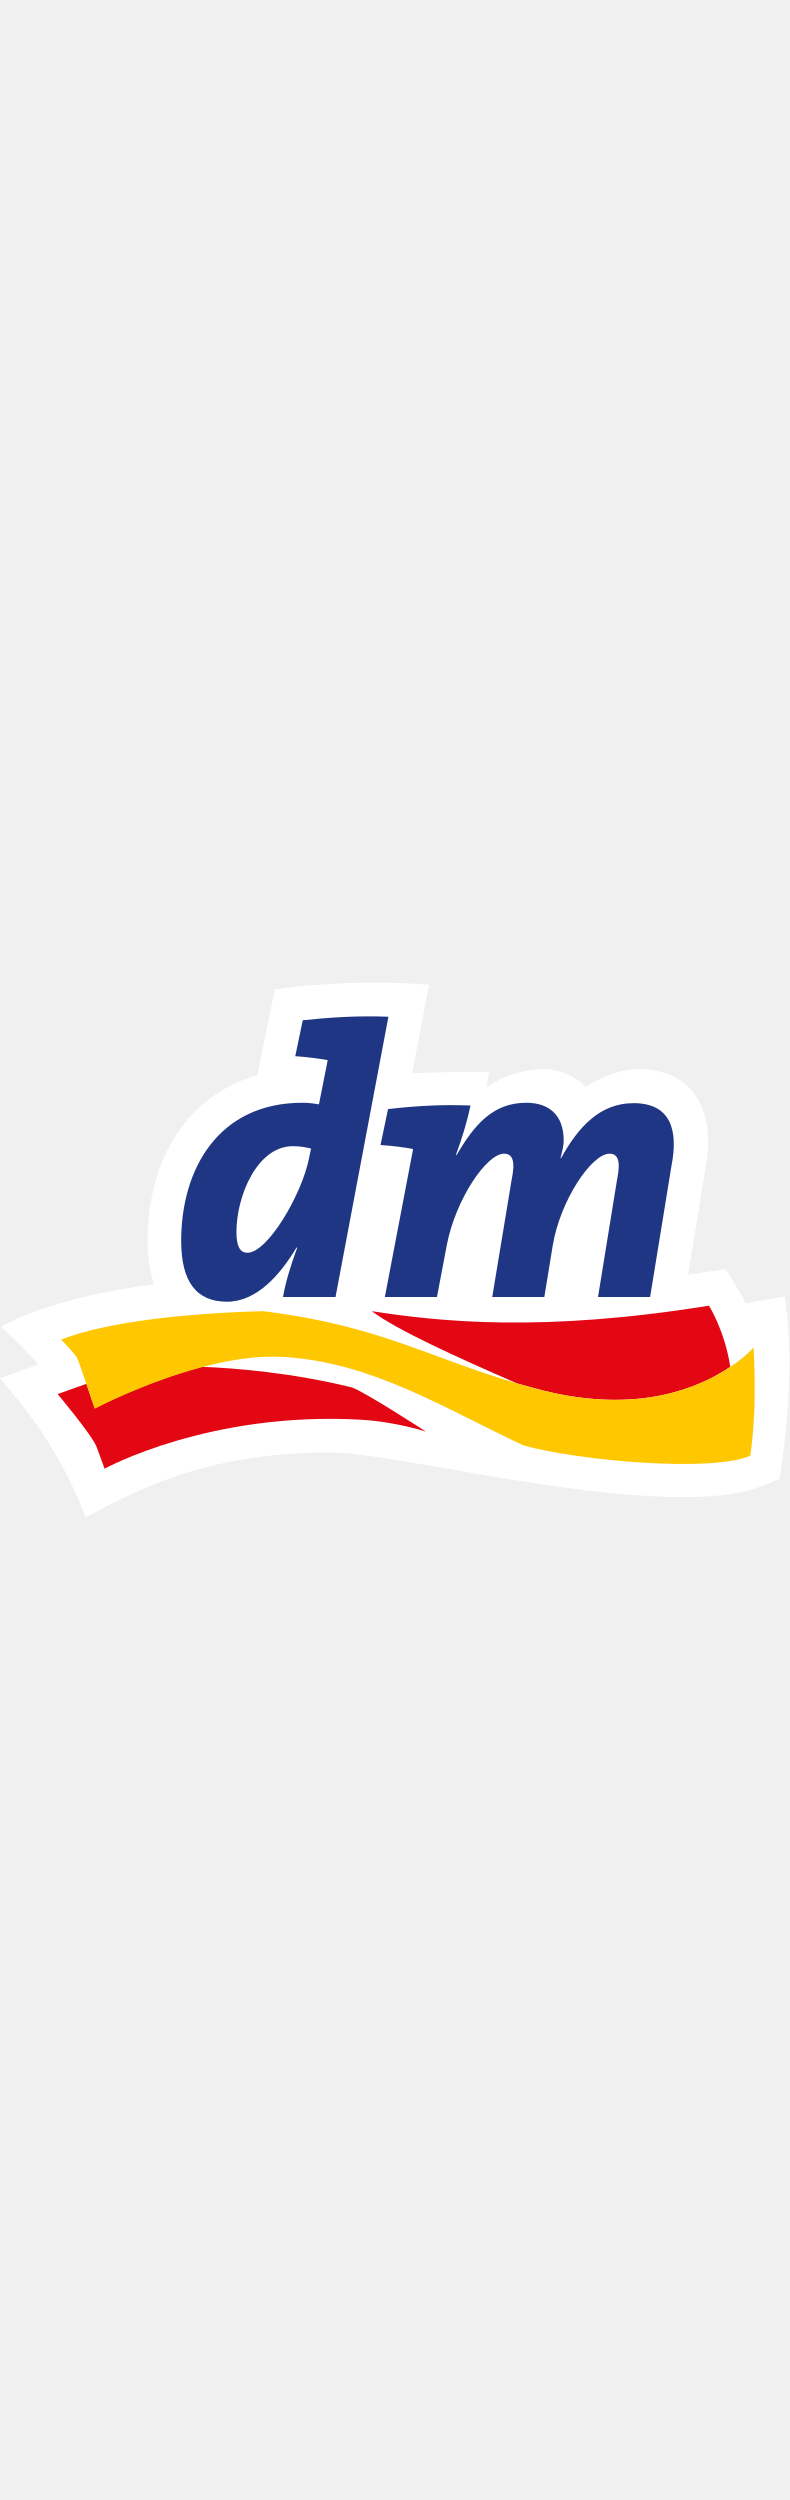
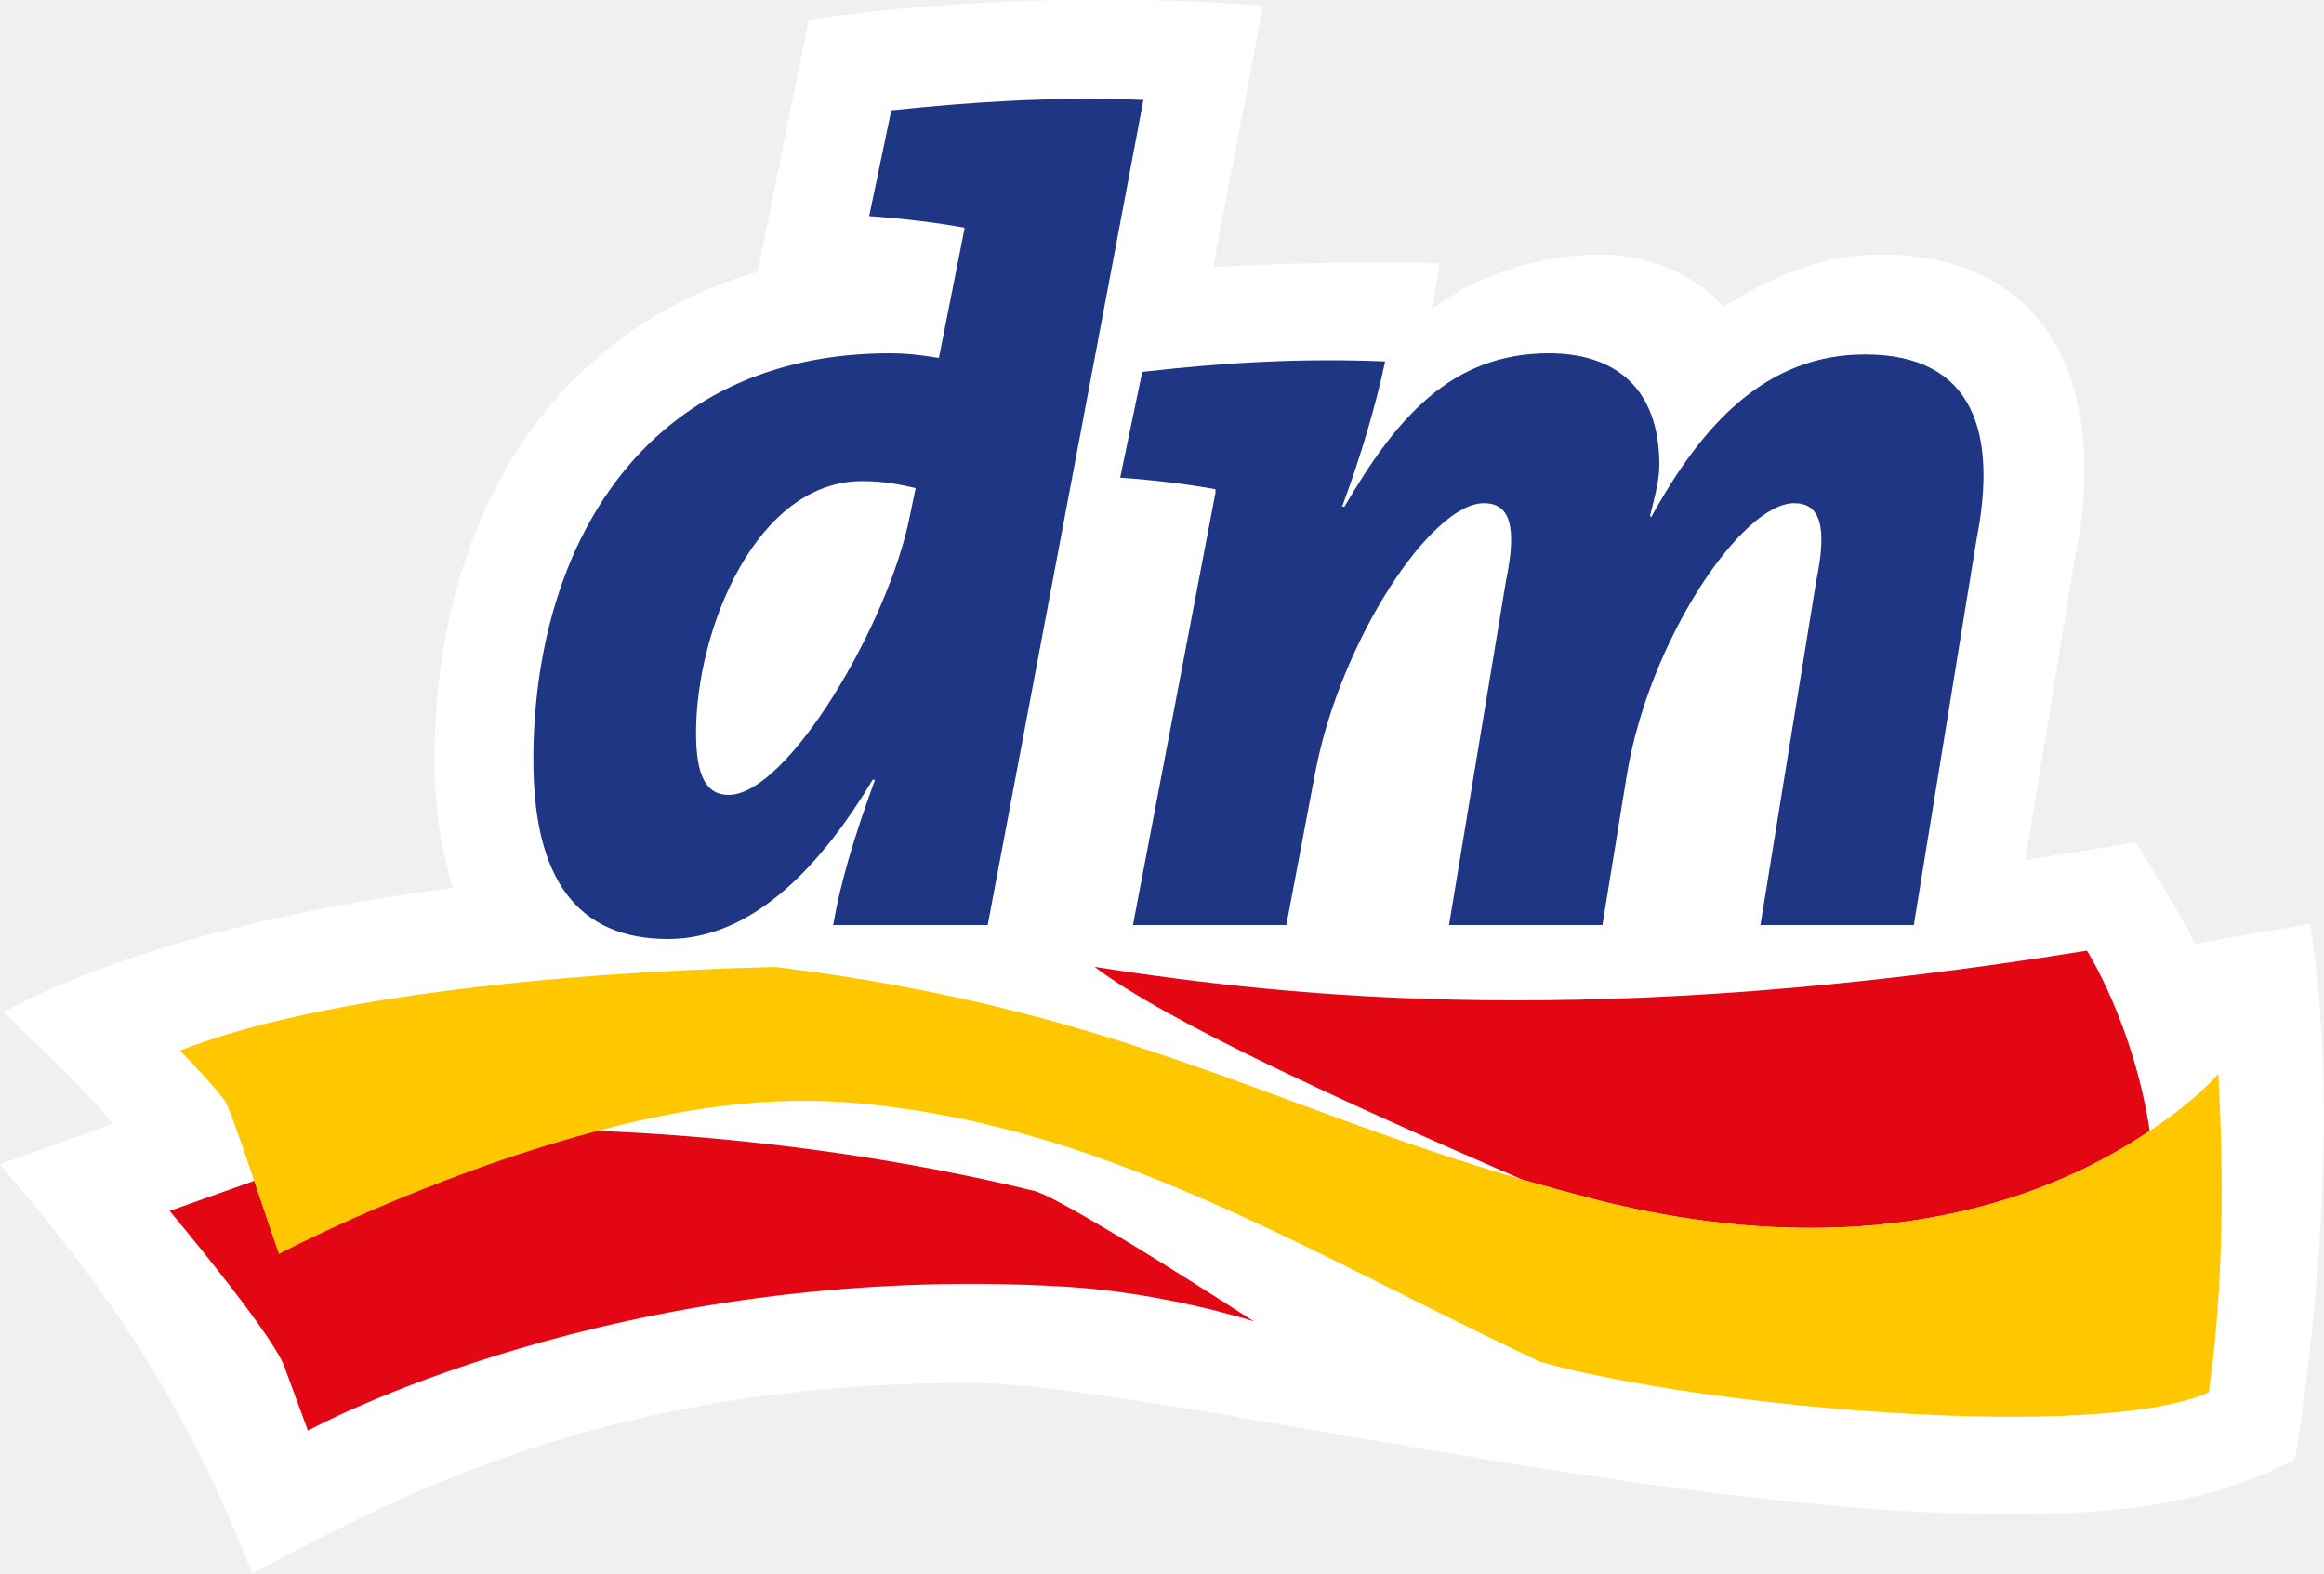
- <svg xmlns="http://www.w3.org/2000/svg" viewBox="0 0 20 13.54" width="24" height="76">
+ <svg xmlns="http://www.w3.org/2000/svg" viewBox="0 0 20 13.54">
  <path fill="#FFFFFF" d="M19.88,7.95l-0.99,0.17c-0.1-0.22-0.51-0.87-0.51-0.87s-0.82,0.13-0.95,0.15l0.43-2.62 c0.28-1.36-0.16-2.59-1.68-2.59c-0.59,0-1.07,0.28-1.35,0.45c-0.22-0.26-0.63-0.45-1.05-0.45c-0.27,0-0.89,0.05-1.46,0.47l0.07-0.39 c-0.33-0.03-1.61,0-1.95,0.03l0.43-2.25C10.26,0,8.68-0.08,6.96,0.17L6.52,2.34c-1.7,0.48-2.78,2.05-2.78,4.2 c0,0.42,0.06,0.79,0.16,1.1C2.94,7.76,1.2,8.07,0.03,8.71c0.26,0.25,0.66,0.62,0.94,0.96L0,10.02c0.89,1.04,1.58,2,2.17,3.52 c1.26-0.66,3.01-1.64,6.18-1.64c1.49,0,5.88,1.13,8.93,1.13c0.96,0,1.72-0.09,2.47-0.47C19.91,11.58,20.14,9.57,19.88,7.95" />
  <path fill="#E30613" d="M18.5,9.73c-0.78,0.53-2.33,1.2-4.74,0.6c-0.23-0.06-0.45-0.12-0.66-0.18c-1.52-0.66-3.06-1.36-3.68-1.83 c1.74,0.27,4.34,0.54,8.54-0.14C17.96,8.18,18.36,8.81,18.5,9.73 M2.19,10.16l-0.73,0.26c0,0,0.84,1,0.98,1.32l0.21,0.57 c0,0,2.65-1.46,6.5-1.24c0.87,0.05,1.64,0.3,1.64,0.3s-1.57-1.02-1.88-1.12C7.4,9.88,5.96,9.76,5.11,9.73 c-1.46,0.39-2.71,1.05-2.71,1.05S2.29,10.47,2.19,10.16" />
  <path fill="#FEC700" d="M19.09,9.24c0,0-0.19,0.23-0.59,0.49c-0.78,0.53-2.33,1.2-4.74,0.6c-0.23-0.06-0.45-0.12-0.66-0.18 c-2.2-0.64-3.5-1.47-6.43-1.83C4.68,8.37,2.66,8.6,1.55,9.04c0,0,0.3,0.31,0.39,0.44c0.05,0.1,0.15,0.39,0.25,0.69 c0.11,0.32,0.21,0.62,0.21,0.62s1.25-0.66,2.71-1.05C5.8,9.55,6.53,9.44,7.2,9.48c2.24,0.14,4.05,1.3,6.06,2.24 c1.39,0.39,4.79,0.69,5.75,0.26C19,11.96,19.19,11.03,19.09,9.24" />
  <path fill="#1F3685" d="M7.42,4.14c-0.91,0-1.43,1.27-1.43,2.17c0,0.37,0.09,0.53,0.28,0.53c0.51,0,1.38-1.48,1.56-2.4L7.88,4.2 C7.75,4.17,7.61,4.14,7.42,4.14 M8.5,7.96H7.17c0.06-0.35,0.17-0.73,0.36-1.25H7.51C7.09,7.41,6.5,8.08,5.75,8.08 c-0.77,0-1.16-0.5-1.16-1.54c0-1.83,0.95-3.5,3.07-3.5c0.12,0,0.24,0.01,0.42,0.04L8.3,1.97V1.96c-0.21-0.04-0.53-0.08-0.82-0.1 l0.19-0.91c0.67-0.07,1.36-0.12,2.17-0.09L8.5,7.96z M16.47,7.96h-1.32L15.63,5c0.1-0.48,0.03-0.67-0.19-0.67 c-0.45,0-1.25,1.18-1.44,2.34l-0.21,1.29h-1.32L12.96,5c0.1-0.48,0.03-0.67-0.19-0.67c-0.45,0-1.23,1.17-1.45,2.31l-0.25,1.32H9.75 l0.71-3.72V4.21c-0.21-0.04-0.53-0.08-0.82-0.1L9.83,3.2c0.7-0.08,1.36-0.12,2.09-0.09c-0.08,0.38-0.21,0.82-0.37,1.25h0.02 c0.44-0.75,0.91-1.32,1.76-1.32c0.57,0,0.95,0.3,0.95,0.96c0,0.12-0.03,0.24-0.08,0.44l0.01,0.01c0.44-0.8,0.99-1.4,1.84-1.4 c0.94,0,1.14,0.68,0.96,1.59L16.47,7.96z" />
</svg>
